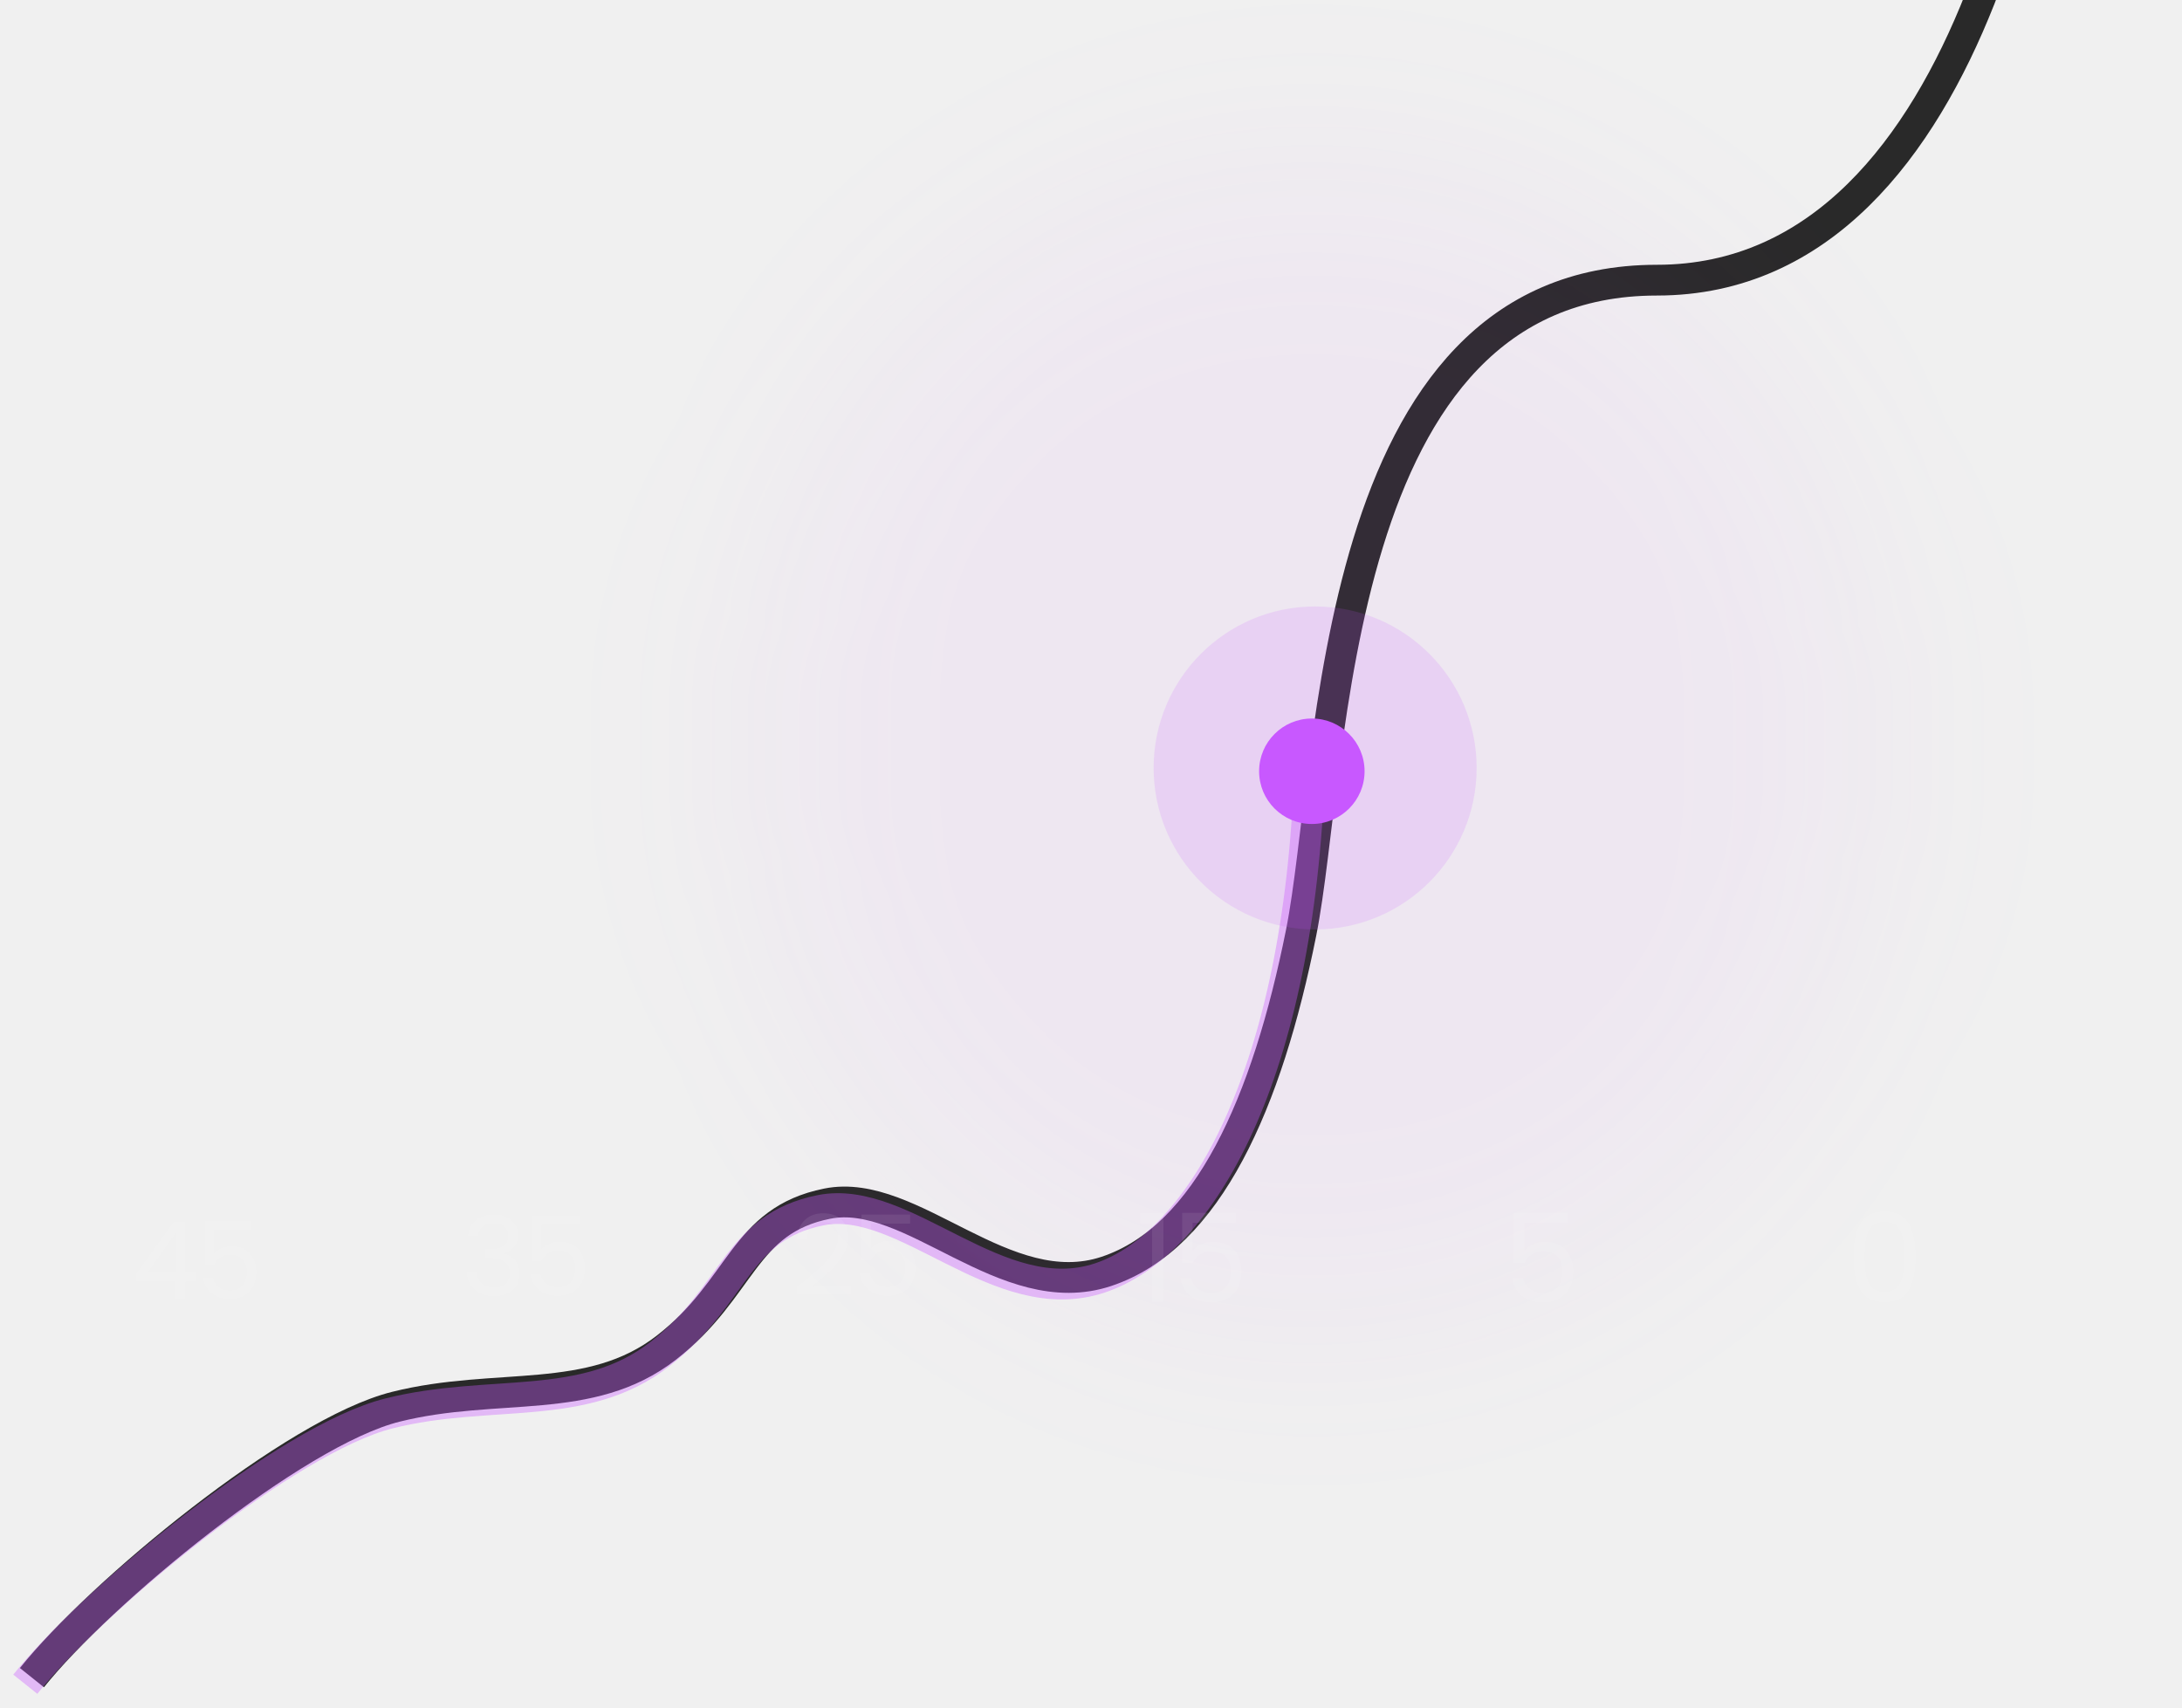
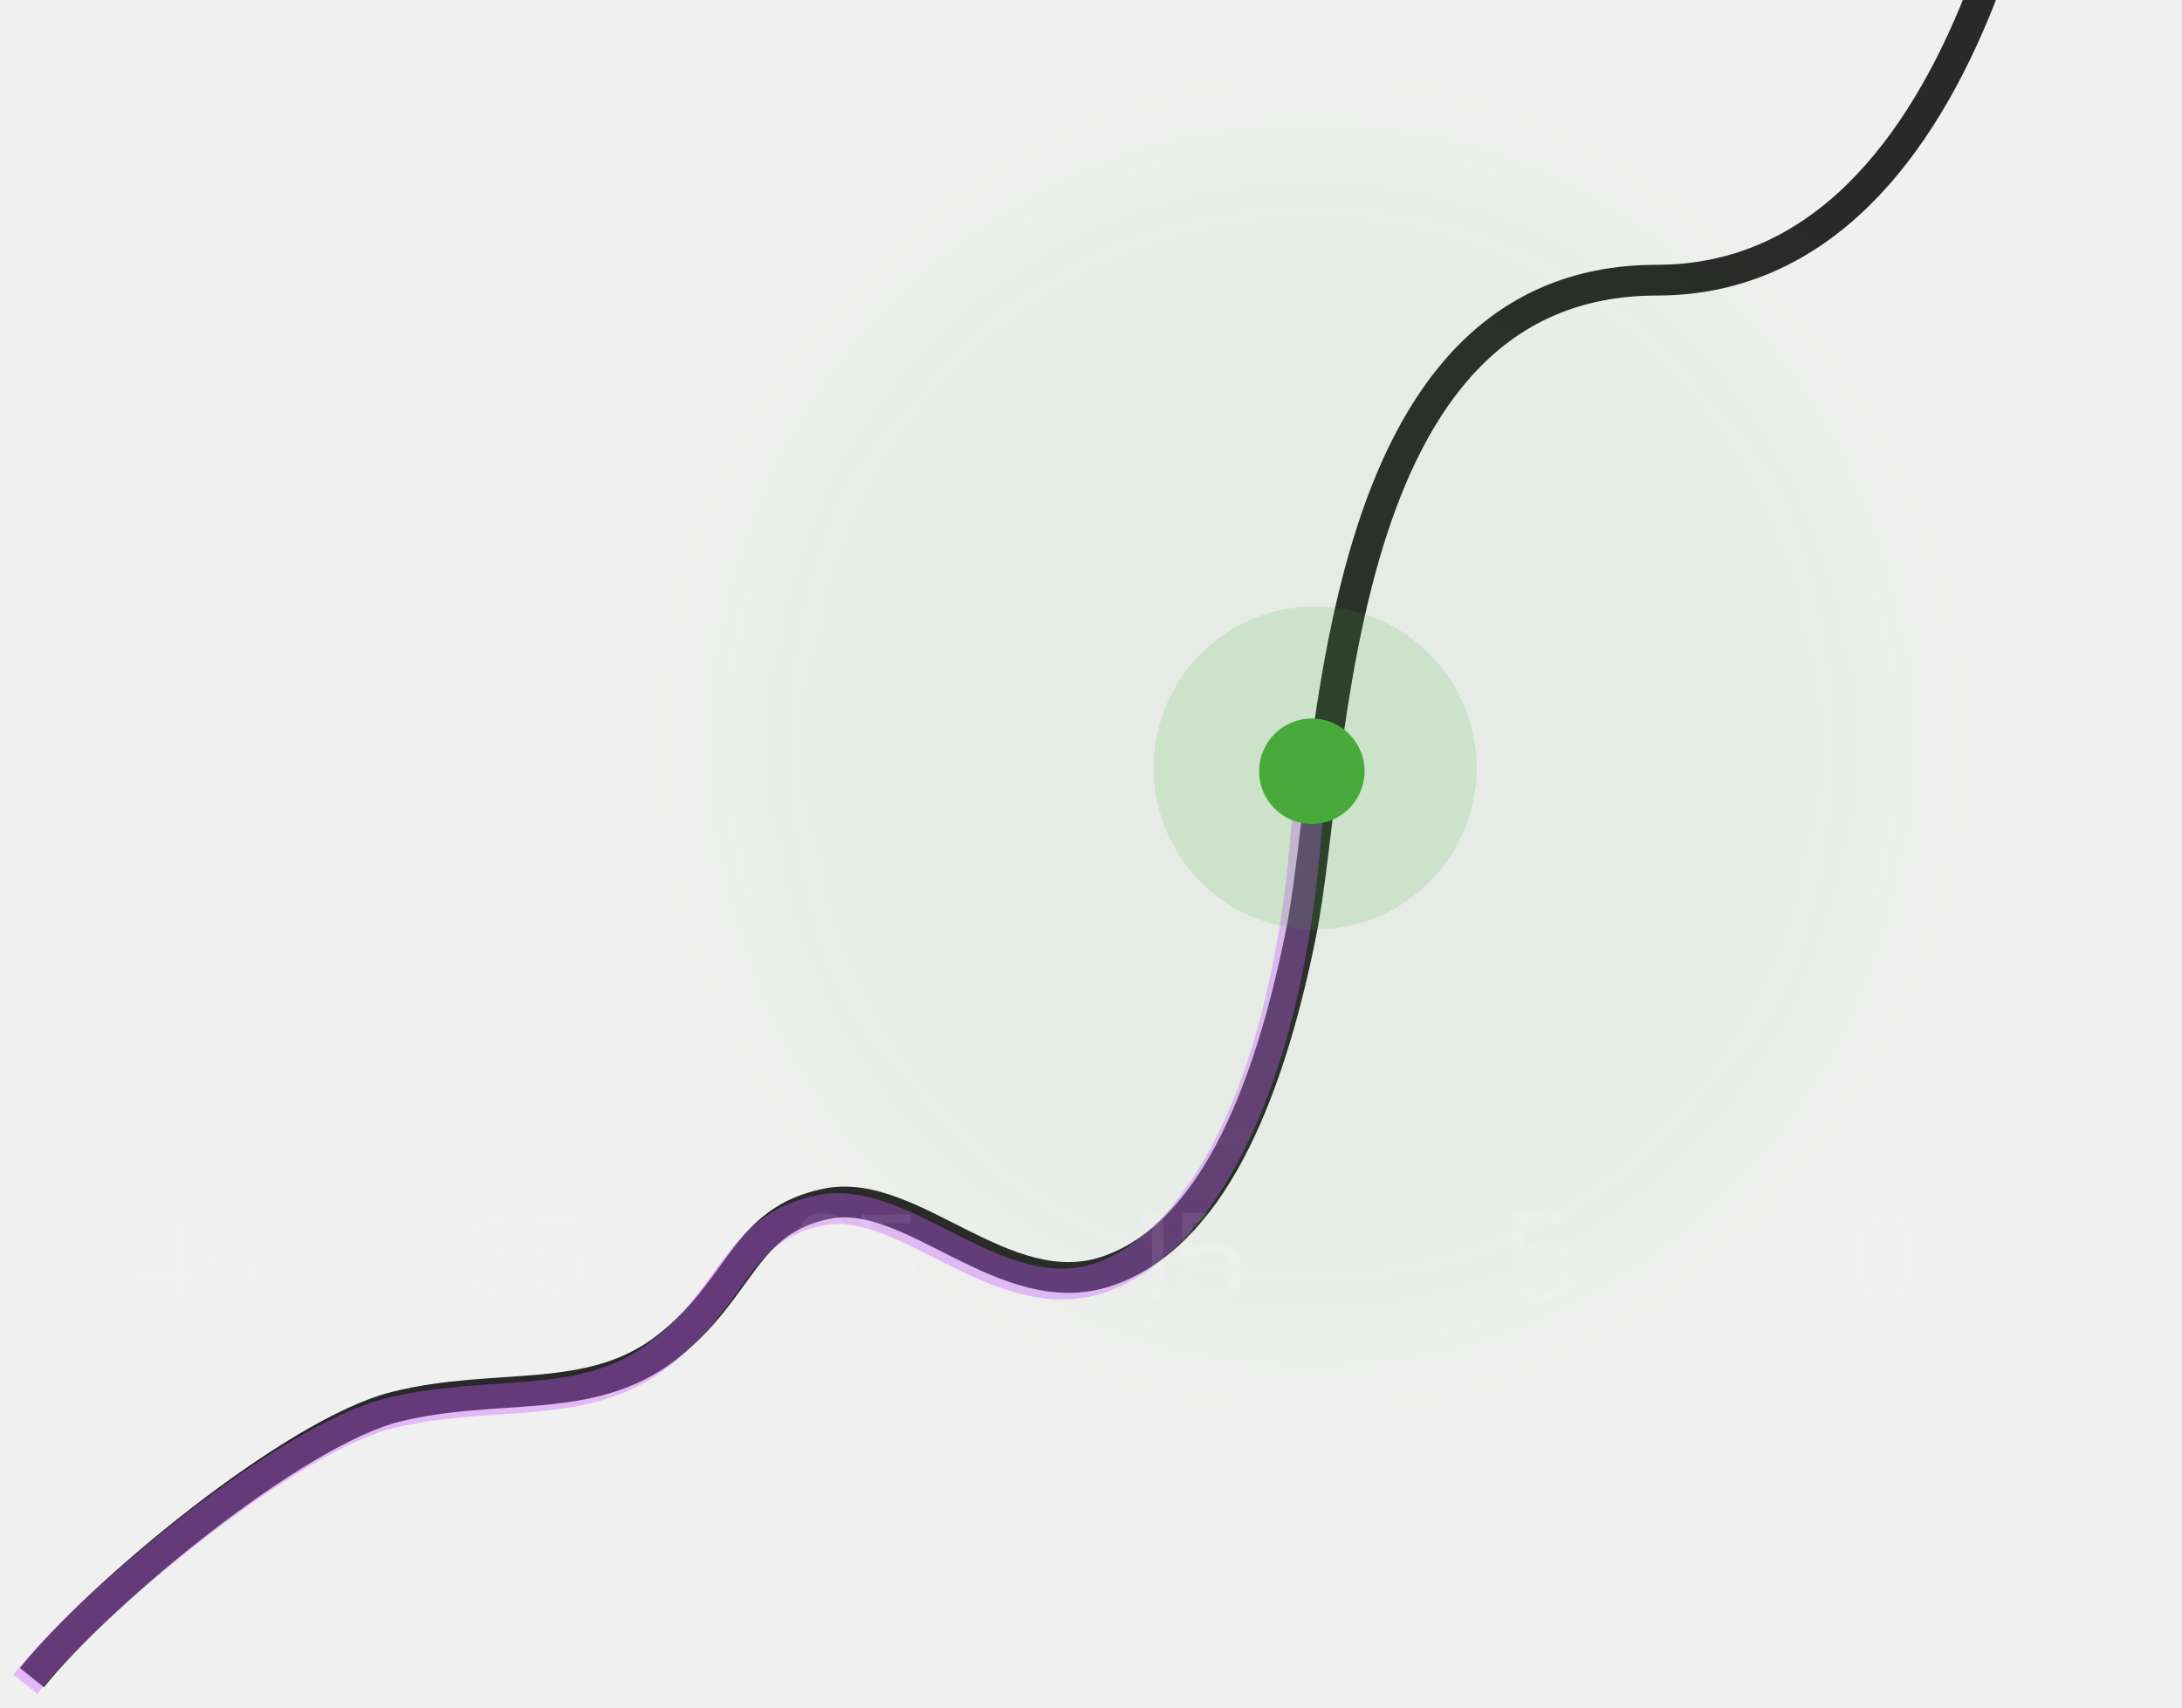
<svg xmlns="http://www.w3.org/2000/svg" width="331" height="259" viewBox="0 0 331 259" fill="none">
  <path d="M4.844 254.501C15.112 241.66 44.633 217.263 60.035 213.411C75.438 209.559 89.557 213.411 101.108 204.423C112.66 195.434 112.66 185.162 125.495 182.594C138.33 180.026 152.449 198.002 167.852 192.866C183.254 187.73 192.238 167.186 197.373 141.505C202.507 115.824 201.344 42.501 251.344 42.501C301.344 42.501 311.844 -38.5 311.844 -56" stroke="#292929" stroke-width="4.667" />
  <g clip-path="url(#clip0_18_6)">
    <path d="M3.834 255.5C14.102 242.66 43.623 218.263 59.026 214.411C74.428 210.559 88.547 214.411 100.098 205.422C111.65 196.434 111.65 186.162 124.485 183.594C137.32 181.025 151.439 199.002 166.842 193.866C182.244 188.73 197.112 162.945 198.667 116.667" stroke="#C859FF" stroke-opacity="0.37" stroke-width="4.667" stroke-miterlimit="10" />
  </g>
-   <rect x="191" y="109" width="16" height="16" rx="8" fill="#C858FF" />
-   <rect x="175" y="92" width="49" height="49" rx="24.5" fill="#C858FF" fill-opacity="0.15" />
+   <rect x="191" y="109" width="16" height="16" rx="8" fill="#49AA3B" />
+   <rect x="175" y="92" width="49" height="49" rx="24.5" fill="#49AA3B" fill-opacity="0.15" />
  <g filter="url(#filter0_f_18_6)">
-     <rect x="116" y="26" width="166" height="174" rx="83" fill="#C858FF" fill-opacity="0.06" />
+     <rect x="116" y="26" width="166" height="174" rx="83" fill="#49AA3B" fill-opacity="0.06" />
  </g>
  <path d="M20.649 194.389V193.27L26.341 185.389L28.108 185.389V193.108L29.73 193.108V194.389L28.108 194.389V197L26.649 197V194.389L20.649 194.389ZM26.714 186.93L22.351 193.108L26.714 193.108V186.93ZM38.12 186.557L32.428 186.557V190.254C32.676 189.908 33.044 189.627 33.531 189.411C34.017 189.184 34.541 189.07 35.103 189.07C36.001 189.07 36.73 189.259 37.293 189.638C37.855 190.005 38.255 190.486 38.493 191.081C38.741 191.665 38.866 192.286 38.866 192.946C38.866 193.724 38.72 194.422 38.428 195.038C38.136 195.654 37.687 196.141 37.082 196.497C36.487 196.854 35.747 197.032 34.86 197.032C33.725 197.032 32.806 196.741 32.103 196.157C31.401 195.573 30.974 194.795 30.822 193.822L32.266 193.822C32.406 194.438 32.703 194.919 33.157 195.265C33.612 195.611 34.185 195.784 34.877 195.784C35.73 195.784 36.374 195.53 36.806 195.022C37.239 194.503 37.455 193.822 37.455 192.978C37.455 192.135 37.239 191.486 36.806 191.032C36.374 190.567 35.736 190.335 34.893 190.335C34.32 190.335 33.817 190.476 33.385 190.757C32.963 191.027 32.655 191.4 32.46 191.876L31.066 191.876V185.259L38.12 185.259V186.557Z" fill="white" fill-opacity="0.08" />
  <path d="M70.999 187.52C71.077 186.498 71.471 185.699 72.182 185.121C72.892 184.544 73.814 184.255 74.946 184.255C75.701 184.255 76.351 184.394 76.895 184.672C77.45 184.938 77.867 185.305 78.144 185.771C78.433 186.237 78.577 186.765 78.577 187.353C78.577 188.041 78.377 188.635 77.978 189.135C77.589 189.635 77.078 189.957 76.445 190.101V190.184C77.167 190.362 77.739 190.712 78.161 191.234C78.583 191.755 78.794 192.438 78.794 193.282C78.794 193.915 78.649 194.487 78.361 194.998C78.072 195.497 77.639 195.891 77.062 196.18C76.484 196.469 75.79 196.613 74.98 196.613C73.803 196.613 72.837 196.308 72.082 195.697C71.327 195.075 70.905 194.198 70.816 193.066L72.282 193.066C72.359 193.732 72.631 194.276 73.098 194.698C73.564 195.12 74.186 195.331 74.963 195.331C75.74 195.331 76.329 195.131 76.728 194.731C77.139 194.32 77.345 193.793 77.345 193.149C77.345 192.316 77.067 191.717 76.512 191.35C75.957 190.984 75.118 190.801 73.997 190.801L73.614 190.801V189.535L74.014 189.535C75.035 189.524 75.807 189.357 76.329 189.035C76.851 188.702 77.112 188.191 77.112 187.503C77.112 186.914 76.917 186.443 76.529 186.087C76.151 185.732 75.607 185.554 74.896 185.554C74.208 185.554 73.653 185.732 73.231 186.087C72.809 186.443 72.559 186.92 72.481 187.52L70.999 187.52ZM87.958 185.804L82.112 185.804V189.601C82.367 189.246 82.745 188.957 83.245 188.735C83.744 188.502 84.283 188.386 84.86 188.386C85.782 188.386 86.531 188.58 87.108 188.969C87.686 189.346 88.097 189.84 88.341 190.451C88.596 191.05 88.724 191.689 88.724 192.366C88.724 193.166 88.574 193.882 88.274 194.515C87.974 195.147 87.514 195.647 86.892 196.013C86.281 196.38 85.521 196.563 84.61 196.563C83.444 196.563 82.501 196.263 81.779 195.664C81.057 195.064 80.619 194.265 80.463 193.265L81.945 193.265C82.09 193.898 82.395 194.392 82.861 194.748C83.328 195.103 83.916 195.281 84.627 195.281C85.504 195.281 86.165 195.02 86.609 194.498C87.053 193.965 87.275 193.265 87.275 192.399C87.275 191.533 87.053 190.867 86.609 190.401C86.165 189.923 85.51 189.685 84.644 189.685C84.055 189.685 83.539 189.829 83.095 190.118C82.662 190.395 82.345 190.778 82.145 191.267L80.713 191.267V184.472L87.958 184.472V185.804Z" fill="white" fill-opacity="0.08" />
  <path d="M120.874 195.293C122.309 194.14 123.433 193.197 124.247 192.463C125.06 191.717 125.744 190.943 126.297 190.141C126.862 189.327 127.145 188.531 127.145 187.751C127.145 187.017 126.964 186.441 126.602 186.023C126.252 185.593 125.682 185.379 124.891 185.379C124.122 185.379 123.524 185.622 123.094 186.107C122.676 186.582 122.45 187.22 122.416 188.022L120.925 188.022C120.97 186.757 121.354 185.78 122.078 185.091C122.801 184.401 123.733 184.057 124.874 184.057C126.037 184.057 126.958 184.379 127.636 185.023C128.325 185.667 128.67 186.554 128.67 187.684C128.67 188.621 128.387 189.536 127.823 190.429C127.269 191.31 126.636 192.09 125.924 192.768C125.213 193.434 124.303 194.214 123.196 195.106L129.026 195.106V196.394L120.874 196.394V195.293ZM138.061 185.616L132.113 185.616V189.48C132.372 189.118 132.757 188.825 133.265 188.599C133.773 188.361 134.321 188.243 134.909 188.243C135.847 188.243 136.609 188.44 137.197 188.836C137.784 189.22 138.202 189.723 138.451 190.344C138.711 190.954 138.841 191.604 138.841 192.293C138.841 193.107 138.688 193.835 138.383 194.479C138.078 195.123 137.609 195.632 136.976 196.004C136.355 196.377 135.581 196.564 134.655 196.564C133.468 196.564 132.508 196.259 131.774 195.649C131.039 195.038 130.593 194.225 130.435 193.208L131.943 193.208C132.09 193.852 132.401 194.355 132.875 194.716C133.35 195.078 133.949 195.259 134.672 195.259C135.564 195.259 136.236 194.993 136.688 194.462C137.14 193.92 137.366 193.208 137.366 192.327C137.366 191.446 137.14 190.768 136.688 190.293C136.236 189.808 135.57 189.565 134.689 189.565C134.09 189.565 133.564 189.711 133.113 190.005C132.672 190.288 132.35 190.677 132.147 191.175L130.689 191.175V184.26L138.061 184.26V185.616Z" fill="white" fill-opacity="0.08" />
  <path d="M172.971 185.562V184.01L176.486 184.01V197.53L174.766 197.53V185.562L172.971 185.562ZM187.47 185.487L180.906 185.487V189.751C181.193 189.352 181.617 189.028 182.178 188.778C182.739 188.516 183.343 188.385 183.992 188.385C185.026 188.385 185.868 188.604 186.516 189.04C187.165 189.464 187.626 190.019 187.9 190.704C188.187 191.377 188.33 192.094 188.33 192.855C188.33 193.752 188.162 194.556 187.825 195.267C187.489 195.978 186.971 196.539 186.273 196.95C185.587 197.361 184.734 197.567 183.711 197.567C182.402 197.567 181.343 197.231 180.532 196.557C179.722 195.884 179.229 194.987 179.055 193.865L180.719 193.865C180.881 194.575 181.224 195.13 181.748 195.529C182.271 195.928 182.932 196.127 183.73 196.127C184.715 196.127 185.457 195.834 185.955 195.248C186.454 194.65 186.703 193.865 186.703 192.892C186.703 191.92 186.454 191.172 185.955 190.648C185.457 190.112 184.721 189.844 183.749 189.844C183.088 189.844 182.508 190.006 182.01 190.33C181.523 190.642 181.168 191.072 180.944 191.621L179.335 191.621V183.991L187.47 183.991V185.487Z" fill="white" fill-opacity="0.08" />
  <path d="M237.79 185.487L231.226 185.487V189.751C231.513 189.352 231.937 189.028 232.498 188.778C233.059 188.516 233.664 188.385 234.312 188.385C235.347 188.385 236.188 188.604 236.836 189.04C237.485 189.464 237.946 190.019 238.22 190.704C238.507 191.377 238.65 192.094 238.65 192.855C238.65 193.752 238.482 194.556 238.145 195.267C237.809 195.978 237.291 196.539 236.593 196.95C235.908 197.361 235.054 197.567 234.031 197.567C232.722 197.567 231.663 197.231 230.852 196.557C230.042 195.884 229.55 194.987 229.375 193.865L231.039 193.865C231.201 194.575 231.544 195.13 232.068 195.529C232.592 195.928 233.252 196.127 234.05 196.127C235.035 196.127 235.777 195.834 236.275 195.248C236.774 194.65 237.023 193.865 237.023 192.892C237.023 191.92 236.774 191.172 236.275 190.648C235.777 190.112 235.041 189.844 234.069 189.844C233.408 189.844 232.828 190.006 232.33 190.33C231.844 190.642 231.488 191.072 231.264 191.621L229.656 191.621V183.991L237.79 183.991V185.487Z" fill="white" fill-opacity="0.08" />
  <path d="M281.169 190.629C281.169 188.485 281.518 186.815 282.217 185.618C282.915 184.409 284.136 183.804 285.882 183.804C287.615 183.804 288.83 184.409 289.528 185.618C290.226 186.815 290.576 188.485 290.576 190.629C290.576 192.811 290.226 194.507 289.528 195.716C288.83 196.925 287.615 197.53 285.882 197.53C284.136 197.53 282.915 196.925 282.217 195.716C281.518 194.507 281.169 192.811 281.169 190.629ZM288.893 190.629C288.893 189.545 288.818 188.629 288.668 187.881C288.531 187.12 288.238 186.509 287.789 186.048C287.353 185.587 286.717 185.356 285.882 185.356C285.034 185.356 284.386 185.587 283.937 186.048C283.501 186.509 283.208 187.12 283.058 187.881C282.921 188.629 282.852 189.545 282.852 190.629C282.852 191.751 282.921 192.693 283.058 193.453C283.208 194.214 283.501 194.825 283.937 195.286C284.386 195.747 285.034 195.978 285.882 195.978C286.717 195.978 287.353 195.747 287.789 195.286C288.238 194.825 288.531 194.214 288.668 193.453C288.818 192.693 288.893 191.751 288.893 190.629Z" fill="white" fill-opacity="0.08" />
  <defs>
    <filter id="filter0_f_18_6" x="84.889" y="-5.111" width="228.222" height="236.222" filterUnits="userSpaceOnUse" color-interpolation-filters="sRGB">
      <feFlood flood-opacity="0" result="BackgroundImageFix" />
      <feBlend mode="normal" in="SourceGraphic" in2="BackgroundImageFix" result="shape" />
      <feGaussianBlur stdDeviation="15.556" result="effect1_foregroundBlur_18_6" />
    </filter>
    <clipPath id="clip0_18_6">
      <rect width="202" height="146" fill="white" transform="translate(0 113)" />
    </clipPath>
  </defs>
</svg>
